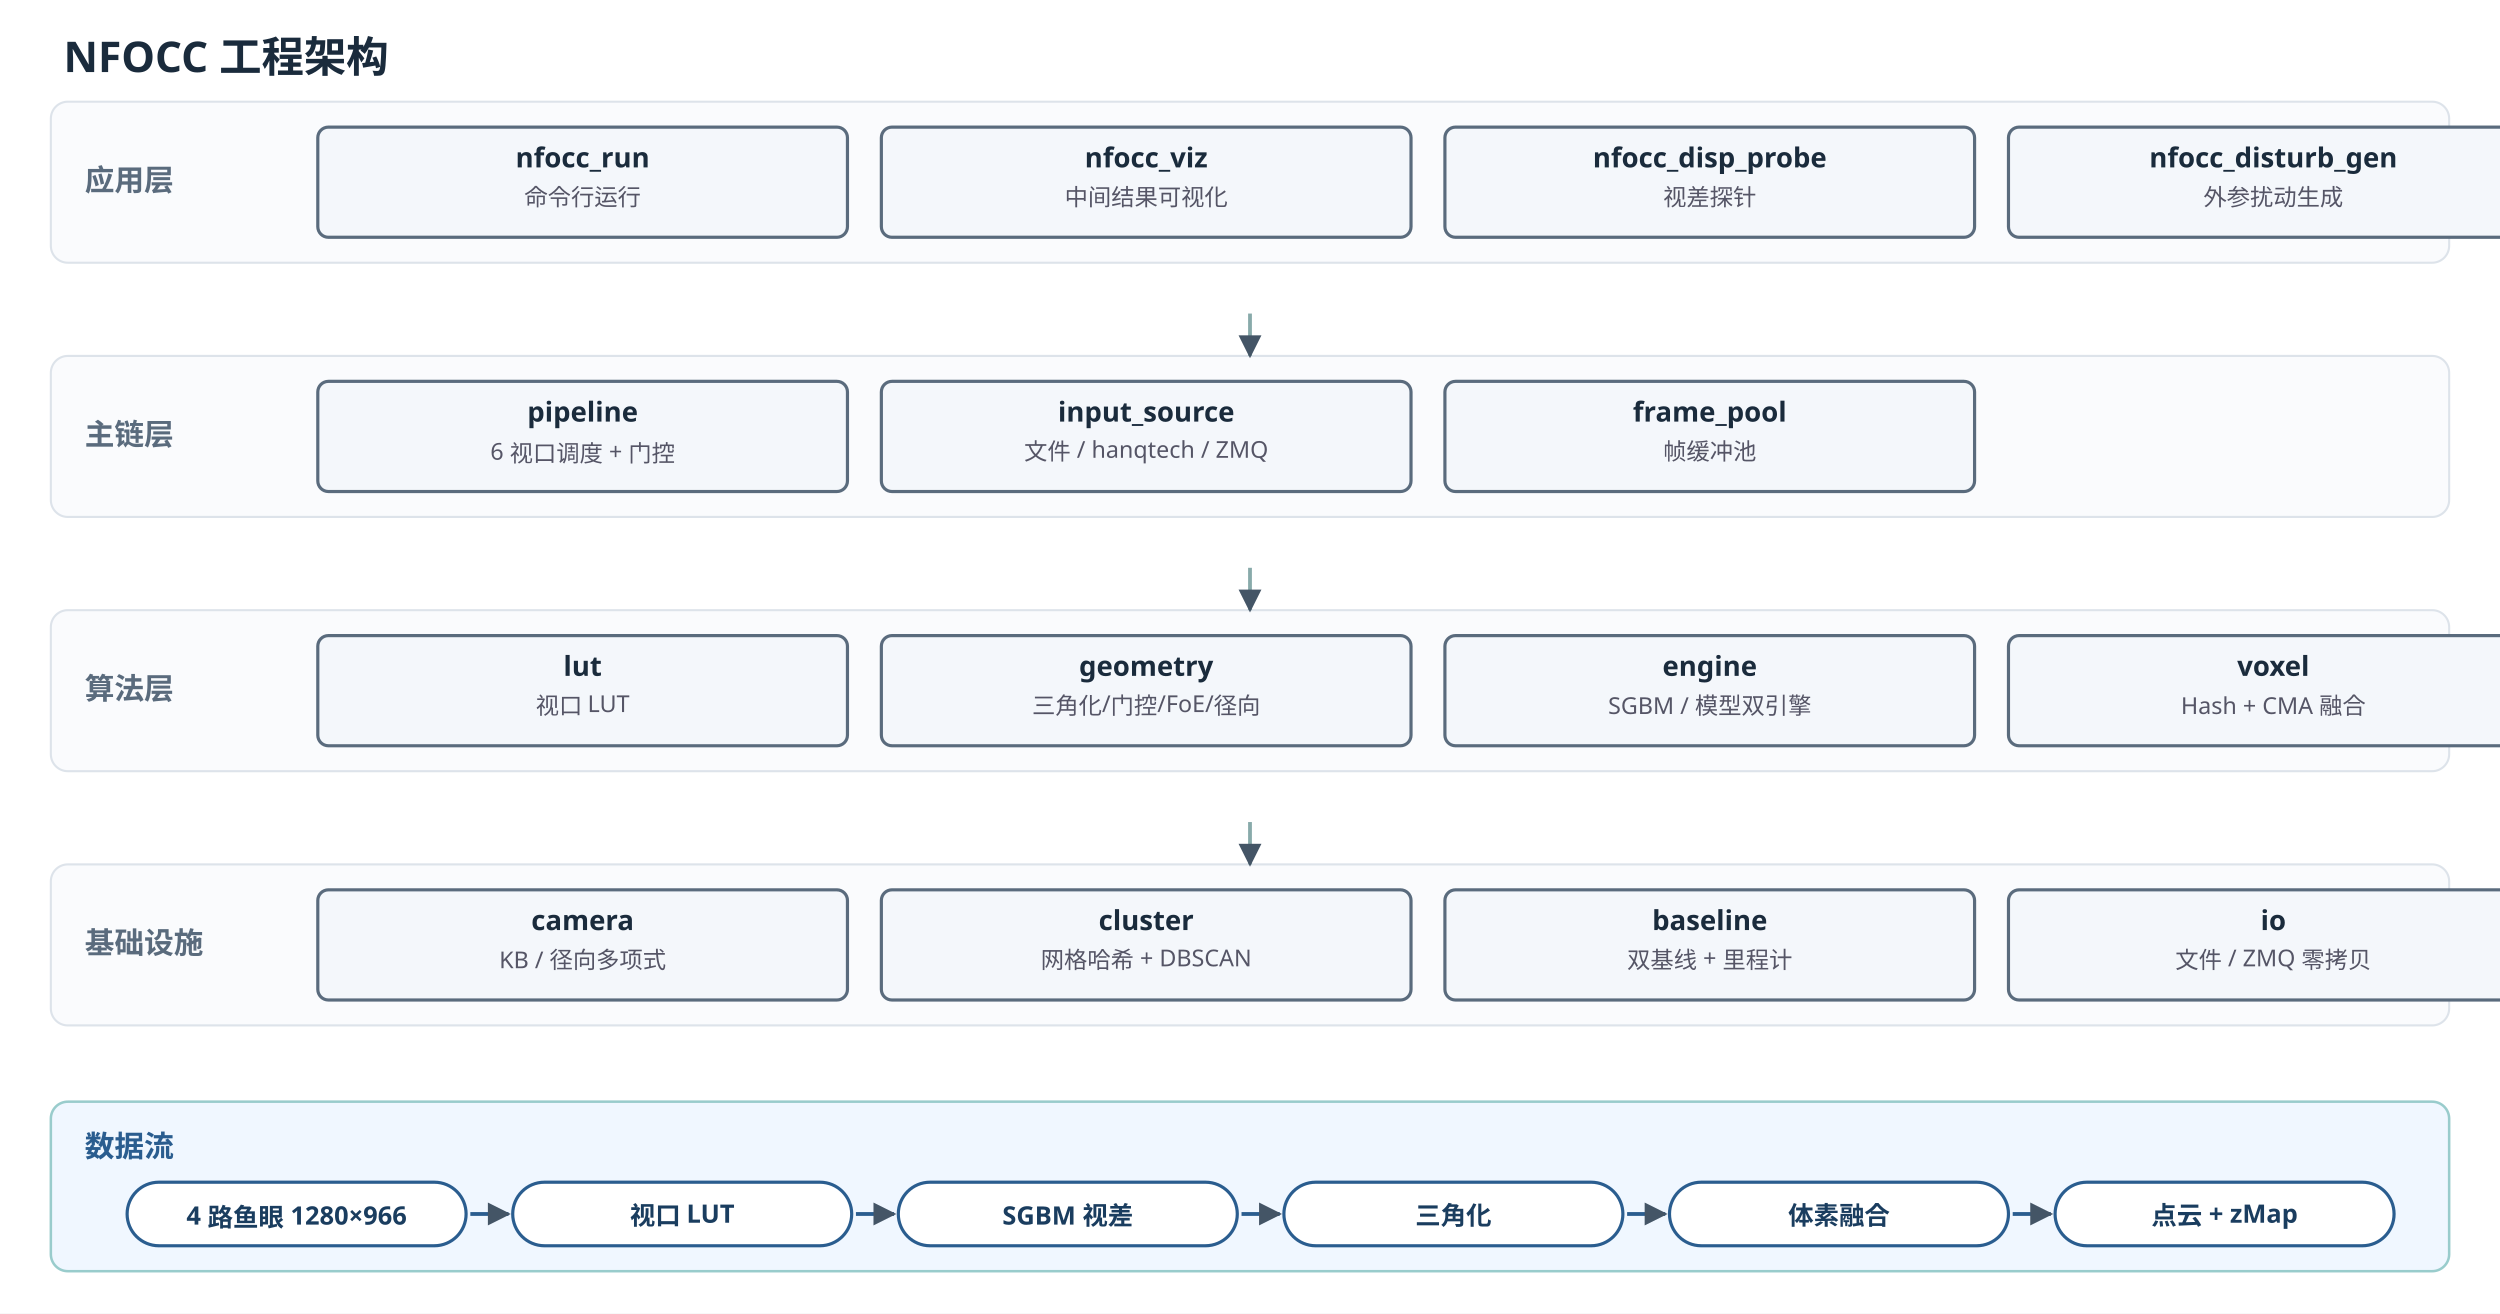
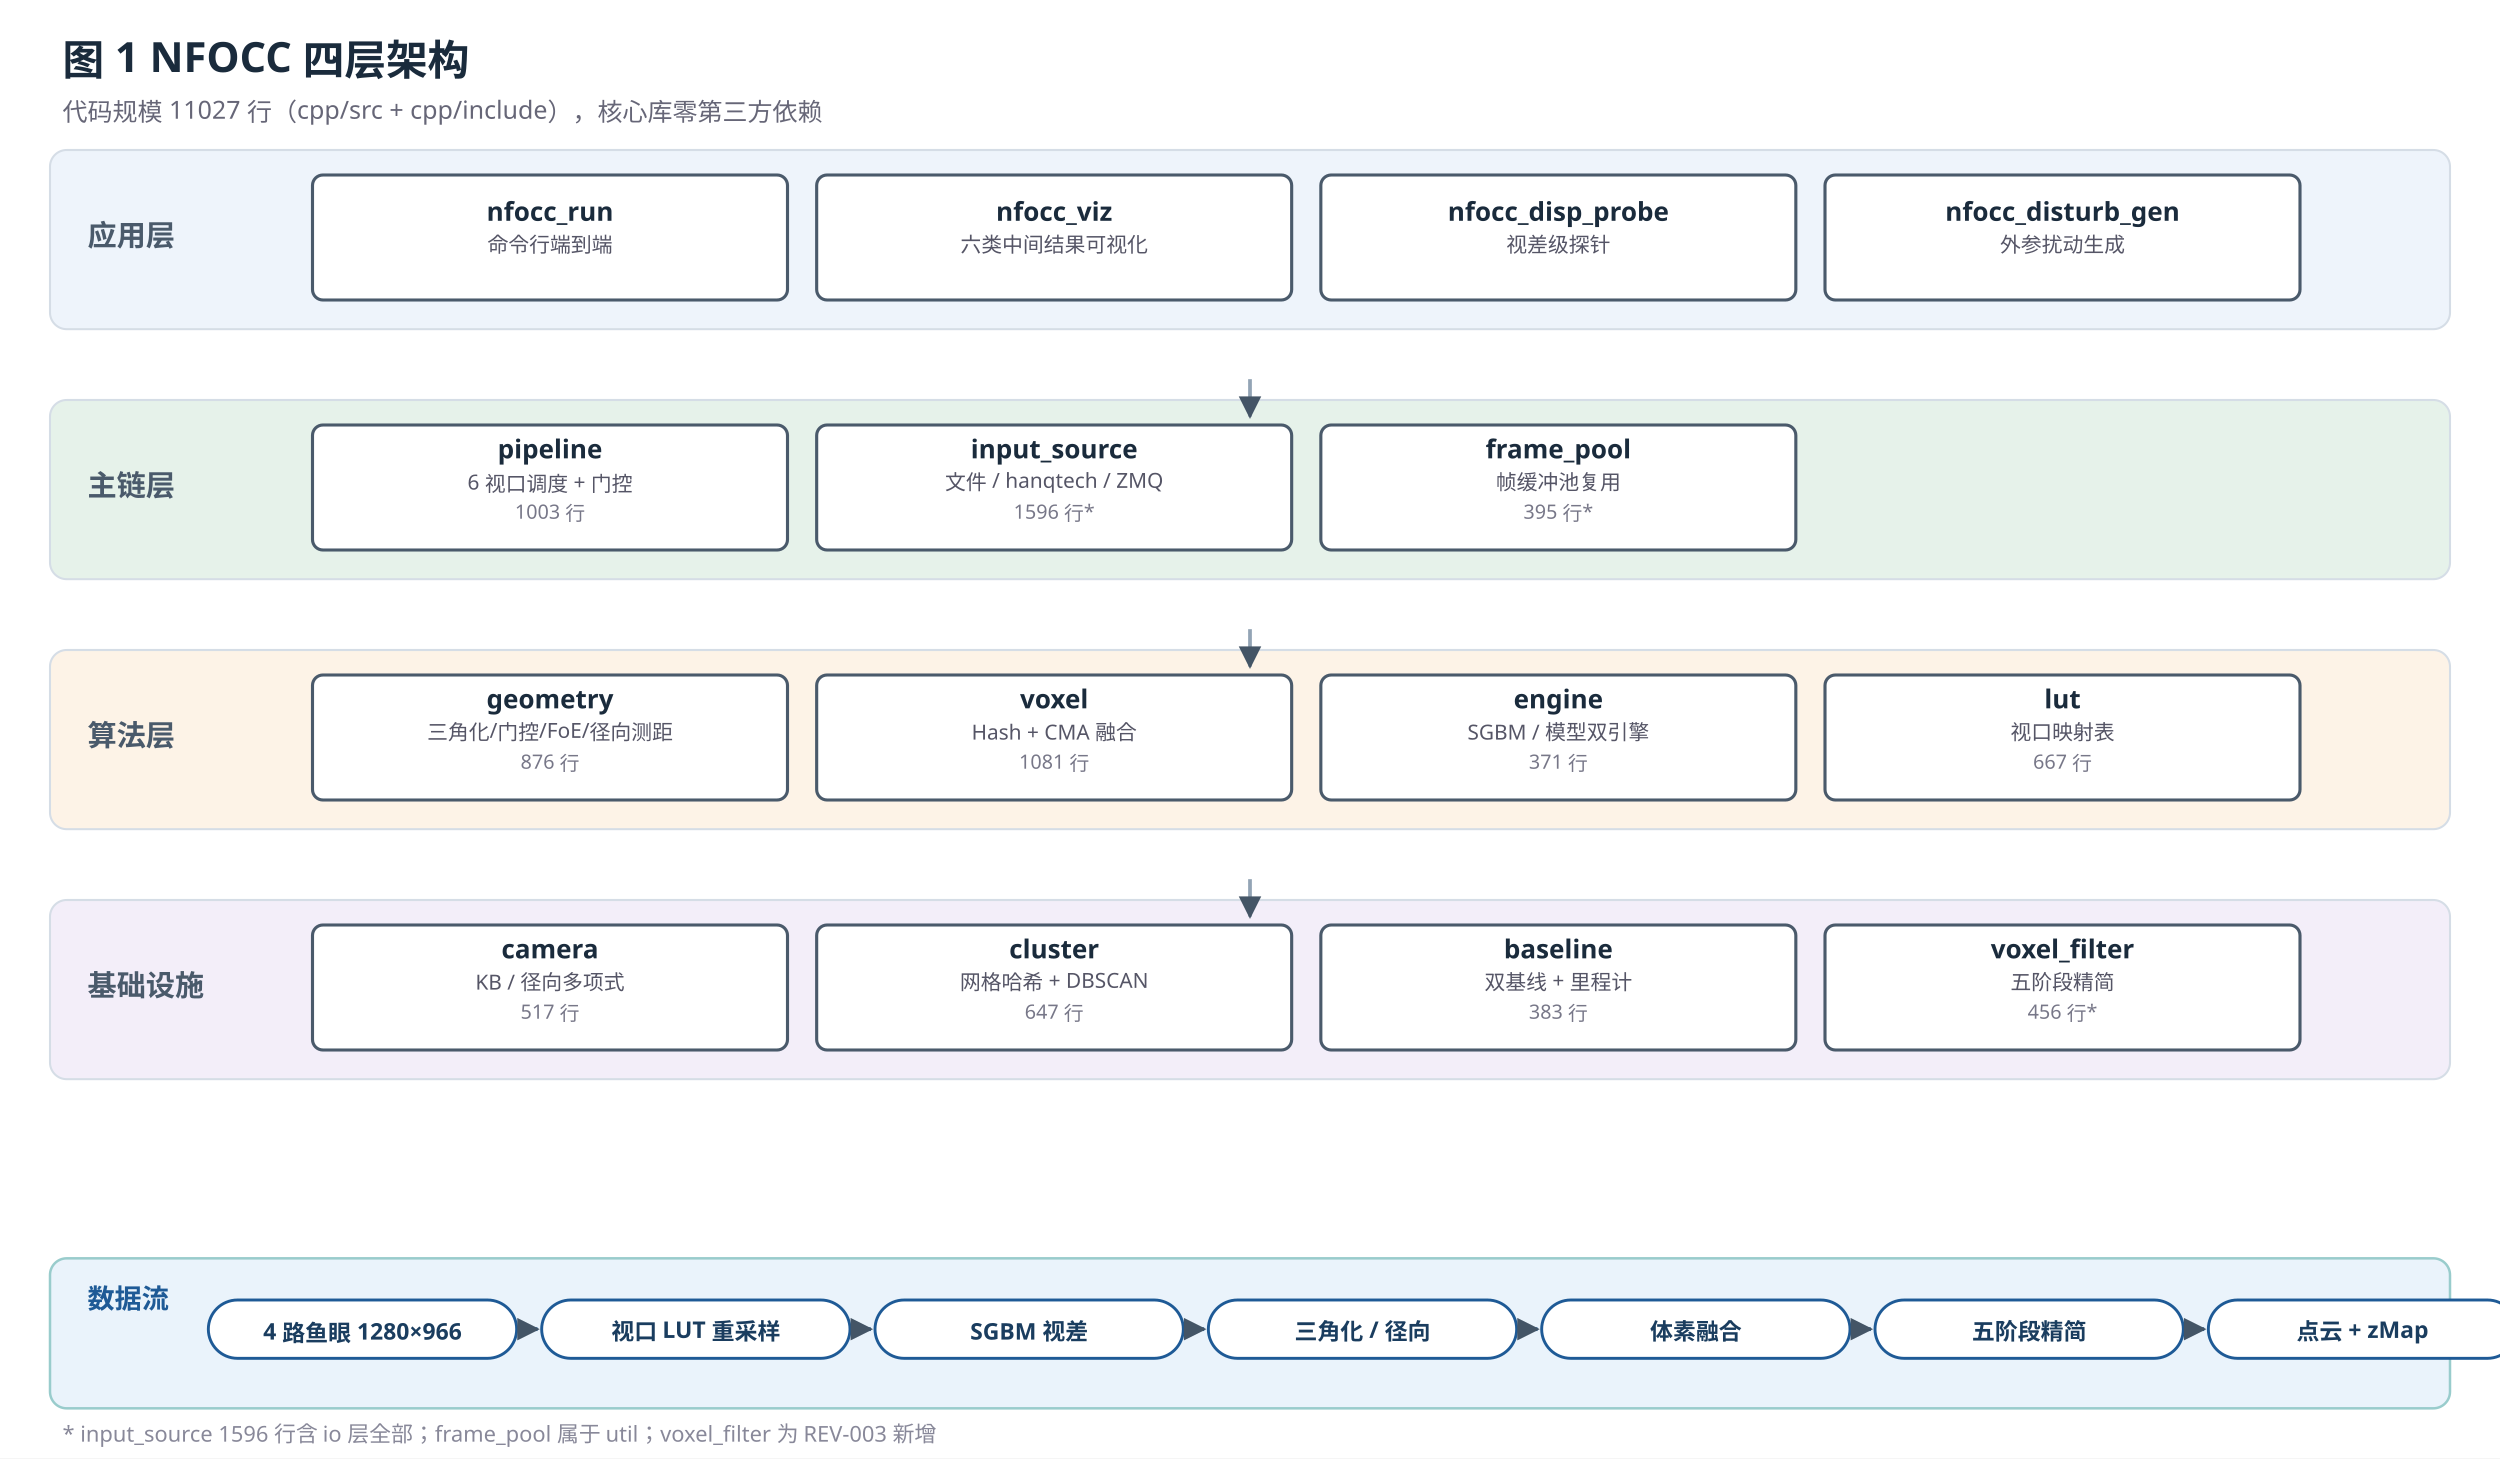
- <svg xmlns="http://www.w3.org/2000/svg" viewBox="0 0 1180 620" width="1180" height="620">
-   <rect width="1180" height="620" fill="#ffffff" />
+ <svg xmlns="http://www.w3.org/2000/svg" viewBox="0 0 1200 700" width="1200" height="700">
+   <rect width="1200" height="700" fill="#ffffff" />
  <style>text{font-family:"PingFang SC","Hiragino Sans GB",sans-serif;}</style>
  <defs>
-     <marker id="ar" viewBox="0 0 10 10" refX="9" refY="5" markerWidth="6" markerHeight="6" orient="auto-start-reverse">
-       <path d="M 0 0 L 10 5 L 0 10 z" fill="#456" />
+     <marker id="a" viewBox="0 0 10 10" refX="9" refY="5" markerWidth="6" markerHeight="6" orient="auto-start-reverse">
+       <path d="M0 0 L10 5 L0 10 z" fill="#456" />
    </marker>
  </defs>
-   <text x="30" y="34" font-size="20" fill="#1a2b3c" text-anchor="start" font-weight="600">NFOCC 工程架构</text>
-   <rect x="24" y="48" width="1132" height="76" rx="8" fill="#fafbfd" stroke="#dde3ea" stroke-width="1" />
-   <text x="40" y="90" font-size="14" fill="#5a6b7d" text-anchor="start" font-weight="600">应用层</text>
-   <rect x="150" y="60" width="250" height="52" rx="5" fill="#f4f7fb" stroke="#5a6b7d" stroke-width="1.5" />
-   <text x="275.0" y="79.0" font-size="13" fill="#1a2b3c" text-anchor="middle" font-weight="600">nfocc_run</text>
-   <text x="275.0" y="97.0" font-size="11" fill="#556" text-anchor="middle">命令行运行</text>
-   <rect x="416" y="60" width="250" height="52" rx="5" fill="#f4f7fb" stroke="#5a6b7d" stroke-width="1.5" />
-   <text x="541.0" y="79.0" font-size="13" fill="#1a2b3c" text-anchor="middle" font-weight="600">nfocc_viz</text>
-   <text x="541.0" y="97.0" font-size="11" fill="#556" text-anchor="middle">中间结果可视化</text>
-   <rect x="682" y="60" width="250" height="52" rx="5" fill="#f4f7fb" stroke="#5a6b7d" stroke-width="1.5" />
-   <text x="807.0" y="79.0" font-size="13" fill="#1a2b3c" text-anchor="middle" font-weight="600">nfocc_disp_probe</text>
-   <text x="807.0" y="97.0" font-size="11" fill="#556" text-anchor="middle">视差探针</text>
-   <rect x="948" y="60" width="250" height="52" rx="5" fill="#f4f7fb" stroke="#5a6b7d" stroke-width="1.5" />
-   <text x="1073.0" y="79.0" font-size="13" fill="#1a2b3c" text-anchor="middle" font-weight="600">nfocc_disturb_gen</text>
-   <text x="1073.0" y="97.0" font-size="11" fill="#556" text-anchor="middle">外参扰动生成</text>
-   <rect x="24" y="168" width="1132" height="76" rx="8" fill="#fafbfd" stroke="#dde3ea" stroke-width="1" />
-   <text x="40" y="210" font-size="14" fill="#5a6b7d" text-anchor="start" font-weight="600">主链层</text>
-   <rect x="150" y="180" width="250" height="52" rx="5" fill="#f4f7fb" stroke="#5a6b7d" stroke-width="1.5" />
-   <text x="275.0" y="199.0" font-size="13" fill="#1a2b3c" text-anchor="middle" font-weight="600">pipeline</text>
-   <text x="275.0" y="217.0" font-size="11" fill="#556" text-anchor="middle">6 视口调度 + 门控</text>
-   <rect x="416" y="180" width="250" height="52" rx="5" fill="#f4f7fb" stroke="#5a6b7d" stroke-width="1.5" />
-   <text x="541.0" y="199.0" font-size="13" fill="#1a2b3c" text-anchor="middle" font-weight="600">input_source</text>
-   <text x="541.0" y="217.0" font-size="11" fill="#556" text-anchor="middle">文件 / hanqtech / ZMQ</text>
-   <rect x="682" y="180" width="250" height="52" rx="5" fill="#f4f7fb" stroke="#5a6b7d" stroke-width="1.5" />
-   <text x="807.0" y="199.0" font-size="13" fill="#1a2b3c" text-anchor="middle" font-weight="600">frame_pool</text>
-   <text x="807.0" y="217.0" font-size="11" fill="#556" text-anchor="middle">帧缓冲池</text>
-   <rect x="24" y="288" width="1132" height="76" rx="8" fill="#fafbfd" stroke="#dde3ea" stroke-width="1" />
-   <text x="40" y="330" font-size="14" fill="#5a6b7d" text-anchor="start" font-weight="600">算法层</text>
-   <rect x="150" y="300" width="250" height="52" rx="5" fill="#f4f7fb" stroke="#5a6b7d" stroke-width="1.5" />
-   <text x="275.0" y="319.0" font-size="13" fill="#1a2b3c" text-anchor="middle" font-weight="600">lut</text>
-   <text x="275.0" y="337.0" font-size="11" fill="#556" text-anchor="middle">视口 LUT</text>
-   <rect x="416" y="300" width="250" height="52" rx="5" fill="#f4f7fb" stroke="#5a6b7d" stroke-width="1.5" />
-   <text x="541.0" y="319.0" font-size="13" fill="#1a2b3c" text-anchor="middle" font-weight="600">geometry</text>
-   <text x="541.0" y="337.0" font-size="11" fill="#556" text-anchor="middle">三角化/门控/FoE/径向</text>
-   <rect x="682" y="300" width="250" height="52" rx="5" fill="#f4f7fb" stroke="#5a6b7d" stroke-width="1.5" />
-   <text x="807.0" y="319.0" font-size="13" fill="#1a2b3c" text-anchor="middle" font-weight="600">engine</text>
-   <text x="807.0" y="337.0" font-size="11" fill="#556" text-anchor="middle">SGBM / 模型双引擎</text>
-   <rect x="948" y="300" width="250" height="52" rx="5" fill="#f4f7fb" stroke="#5a6b7d" stroke-width="1.5" />
-   <text x="1073.0" y="319.0" font-size="13" fill="#1a2b3c" text-anchor="middle" font-weight="600">voxel</text>
-   <text x="1073.0" y="337.0" font-size="11" fill="#556" text-anchor="middle">Hash + CMA 融合</text>
-   <rect x="24" y="408" width="1132" height="76" rx="8" fill="#fafbfd" stroke="#dde3ea" stroke-width="1" />
-   <text x="40" y="450" font-size="14" fill="#5a6b7d" text-anchor="start" font-weight="600">基础设施</text>
-   <rect x="150" y="420" width="250" height="52" rx="5" fill="#f4f7fb" stroke="#5a6b7d" stroke-width="1.5" />
-   <text x="275.0" y="439.0" font-size="13" fill="#1a2b3c" text-anchor="middle" font-weight="600">camera</text>
-   <text x="275.0" y="457.0" font-size="11" fill="#556" text-anchor="middle">KB / 径向多项式</text>
-   <rect x="416" y="420" width="250" height="52" rx="5" fill="#f4f7fb" stroke="#5a6b7d" stroke-width="1.5" />
-   <text x="541.0" y="439.0" font-size="13" fill="#1a2b3c" text-anchor="middle" font-weight="600">cluster</text>
-   <text x="541.0" y="457.0" font-size="11" fill="#556" text-anchor="middle">网格哈希 + DBSCAN</text>
-   <rect x="682" y="420" width="250" height="52" rx="5" fill="#f4f7fb" stroke="#5a6b7d" stroke-width="1.5" />
-   <text x="807.0" y="439.0" font-size="13" fill="#1a2b3c" text-anchor="middle" font-weight="600">baseline</text>
-   <text x="807.0" y="457.0" font-size="11" fill="#556" text-anchor="middle">双基线 + 里程计</text>
-   <rect x="948" y="420" width="250" height="52" rx="5" fill="#f4f7fb" stroke="#5a6b7d" stroke-width="1.5" />
-   <text x="1073.0" y="439.0" font-size="13" fill="#1a2b3c" text-anchor="middle" font-weight="600">io</text>
-   <text x="1073.0" y="457.0" font-size="11" fill="#556" text-anchor="middle">文件 / ZMQ 零拷贝</text>
-   <line x1="590" y1="148" x2="590" y2="168" stroke="#8aa" stroke-width="1.8" marker-end="url(#ar)" />
-   <line x1="590" y1="268" x2="590" y2="288" stroke="#8aa" stroke-width="1.8" marker-end="url(#ar)" />
-   <line x1="590" y1="388" x2="590" y2="408" stroke="#8aa" stroke-width="1.8" marker-end="url(#ar)" />
-   <rect x="24" y="520" width="1132" height="80" rx="8" fill="#f0f7ff" stroke="#9cc" stroke-width="1.2" />
-   <text x="40" y="546" font-size="14" fill="#2a5d8f" text-anchor="start" font-weight="600">数据流</text>
-   <rect x="60" y="558" width="160" height="30" rx="15" fill="#ffffff" stroke="#2a5d8f" stroke-width="1.5" />
-   <text x="140.0" y="578" font-size="12" fill="#1a3d5f" text-anchor="middle" font-weight="600">4 路鱼眼 1280×966</text>
-   <line x1="222" y1="573" x2="240" y2="573" stroke="#2a5d8f" stroke-width="1.8" marker-end="url(#ar)" />
-   <rect x="242" y="558" width="160" height="30" rx="15" fill="#ffffff" stroke="#2a5d8f" stroke-width="1.5" />
-   <text x="322.0" y="578" font-size="12" fill="#1a3d5f" text-anchor="middle" font-weight="600">视口 LUT</text>
-   <line x1="404" y1="573" x2="422" y2="573" stroke="#2a5d8f" stroke-width="1.8" marker-end="url(#ar)" />
-   <rect x="424" y="558" width="160" height="30" rx="15" fill="#ffffff" stroke="#2a5d8f" stroke-width="1.5" />
-   <text x="504.0" y="578" font-size="12" fill="#1a3d5f" text-anchor="middle" font-weight="600">SGBM 视差</text>
-   <line x1="586" y1="573" x2="604" y2="573" stroke="#2a5d8f" stroke-width="1.8" marker-end="url(#ar)" />
-   <rect x="606" y="558" width="160" height="30" rx="15" fill="#ffffff" stroke="#2a5d8f" stroke-width="1.5" />
-   <text x="686.0" y="578" font-size="12" fill="#1a3d5f" text-anchor="middle" font-weight="600">三角化</text>
-   <line x1="768" y1="573" x2="786" y2="573" stroke="#2a5d8f" stroke-width="1.8" marker-end="url(#ar)" />
-   <rect x="788" y="558" width="160" height="30" rx="15" fill="#ffffff" stroke="#2a5d8f" stroke-width="1.5" />
-   <text x="868.0" y="578" font-size="12" fill="#1a3d5f" text-anchor="middle" font-weight="600">体素融合</text>
-   <line x1="950" y1="573" x2="968" y2="573" stroke="#2a5d8f" stroke-width="1.8" marker-end="url(#ar)" />
-   <rect x="970" y="558" width="160" height="30" rx="15" fill="#ffffff" stroke="#2a5d8f" stroke-width="1.5" />
-   <text x="1050.0" y="578" font-size="12" fill="#1a3d5f" text-anchor="middle" font-weight="600">点云 + zMap</text>
+   <text x="30" y="36" font-size="20" fill="#1a2b3c" text-anchor="start" font-weight="600">图 1  NFOCC 四层架构</text>
+   <text x="30" y="58" font-size="12" fill="#667" text-anchor="start">代码规模 11027 行（cpp/src + cpp/include），核心库零第三方依赖</text>
+   <rect x="24" y="72" width="1152" height="86" rx="8" fill="#eef4fb" stroke="#d5dde6" stroke-width="1" />
+   <text x="42" y="118" font-size="14" fill="#4a5a6b" text-anchor="start" font-weight="600">应用层</text>
+   <rect x="150" y="84" width="228" height="60" rx="5" fill="#ffffff" stroke="#4a5a6b" stroke-width="1.5" />
+   <text x="264.0" y="106.0" font-size="12.5" fill="#1a2b3c" text-anchor="middle" font-weight="600">nfocc_run</text>
+   <text x="264.0" y="121.0" font-size="10.0" fill="#556" text-anchor="middle">命令行端到端</text>
+   <rect x="392" y="84" width="228" height="60" rx="5" fill="#ffffff" stroke="#4a5a6b" stroke-width="1.5" />
+   <text x="506.0" y="106.0" font-size="12.5" fill="#1a2b3c" text-anchor="middle" font-weight="600">nfocc_viz</text>
+   <text x="506.0" y="121.0" font-size="10.0" fill="#556" text-anchor="middle">六类中间结果可视化</text>
+   <rect x="634" y="84" width="228" height="60" rx="5" fill="#ffffff" stroke="#4a5a6b" stroke-width="1.5" />
+   <text x="748.0" y="106.0" font-size="12.5" fill="#1a2b3c" text-anchor="middle" font-weight="600">nfocc_disp_probe</text>
+   <text x="748.0" y="121.0" font-size="10.0" fill="#556" text-anchor="middle">视差级探针</text>
+   <rect x="876" y="84" width="228" height="60" rx="5" fill="#ffffff" stroke="#4a5a6b" stroke-width="1.5" />
+   <text x="990.0" y="106.0" font-size="12.5" fill="#1a2b3c" text-anchor="middle" font-weight="600">nfocc_disturb_gen</text>
+   <text x="990.0" y="121.0" font-size="10.0" fill="#556" text-anchor="middle">外参扰动生成</text>
+   <rect x="24" y="192" width="1152" height="86" rx="8" fill="#e6f2ea" stroke="#d5dde6" stroke-width="1" />
+   <text x="42" y="238" font-size="14" fill="#4a5a6b" text-anchor="start" font-weight="600">主链层</text>
+   <rect x="150" y="204" width="228" height="60" rx="5" fill="#ffffff" stroke="#4a5a6b" stroke-width="1.5" />
+   <text x="264.0" y="220.0" font-size="12.5" fill="#1a2b3c" text-anchor="middle" font-weight="600">pipeline</text>
+   <text x="264.0" y="235.0" font-size="10.0" fill="#556" text-anchor="middle">6 视口调度 + 门控</text>
+   <text x="264.0" y="249.0" font-size="9.5" fill="#778" text-anchor="middle">1003 行</text>
+   <rect x="392" y="204" width="228" height="60" rx="5" fill="#ffffff" stroke="#4a5a6b" stroke-width="1.5" />
+   <text x="506.0" y="220.0" font-size="12.5" fill="#1a2b3c" text-anchor="middle" font-weight="600">input_source</text>
+   <text x="506.0" y="235.0" font-size="10.0" fill="#556" text-anchor="middle">文件 / hanqtech / ZMQ</text>
+   <text x="506.0" y="249.0" font-size="9.5" fill="#778" text-anchor="middle">1596 行*</text>
+   <rect x="634" y="204" width="228" height="60" rx="5" fill="#ffffff" stroke="#4a5a6b" stroke-width="1.5" />
+   <text x="748.0" y="220.0" font-size="12.5" fill="#1a2b3c" text-anchor="middle" font-weight="600">frame_pool</text>
+   <text x="748.0" y="235.0" font-size="10.0" fill="#556" text-anchor="middle">帧缓冲池复用</text>
+   <text x="748.0" y="249.0" font-size="9.5" fill="#778" text-anchor="middle">395 行*</text>
+   <rect x="24" y="312" width="1152" height="86" rx="8" fill="#fdf3e7" stroke="#d5dde6" stroke-width="1" />
+   <text x="42" y="358" font-size="14" fill="#4a5a6b" text-anchor="start" font-weight="600">算法层</text>
+   <rect x="150" y="324" width="228" height="60" rx="5" fill="#ffffff" stroke="#4a5a6b" stroke-width="1.5" />
+   <text x="264.0" y="340.0" font-size="12.5" fill="#1a2b3c" text-anchor="middle" font-weight="600">geometry</text>
+   <text x="264.0" y="355.0" font-size="10.0" fill="#556" text-anchor="middle">三角化/门控/FoE/径向测距</text>
+   <text x="264.0" y="369.0" font-size="9.5" fill="#778" text-anchor="middle">876 行</text>
+   <rect x="392" y="324" width="228" height="60" rx="5" fill="#ffffff" stroke="#4a5a6b" stroke-width="1.5" />
+   <text x="506.0" y="340.0" font-size="12.5" fill="#1a2b3c" text-anchor="middle" font-weight="600">voxel</text>
+   <text x="506.0" y="355.0" font-size="10.0" fill="#556" text-anchor="middle">Hash + CMA 融合</text>
+   <text x="506.0" y="369.0" font-size="9.5" fill="#778" text-anchor="middle">1081 行</text>
+   <rect x="634" y="324" width="228" height="60" rx="5" fill="#ffffff" stroke="#4a5a6b" stroke-width="1.5" />
+   <text x="748.0" y="340.0" font-size="12.5" fill="#1a2b3c" text-anchor="middle" font-weight="600">engine</text>
+   <text x="748.0" y="355.0" font-size="10.0" fill="#556" text-anchor="middle">SGBM / 模型双引擎</text>
+   <text x="748.0" y="369.0" font-size="9.5" fill="#778" text-anchor="middle">371 行</text>
+   <rect x="876" y="324" width="228" height="60" rx="5" fill="#ffffff" stroke="#4a5a6b" stroke-width="1.5" />
+   <text x="990.0" y="340.0" font-size="12.5" fill="#1a2b3c" text-anchor="middle" font-weight="600">lut</text>
+   <text x="990.0" y="355.0" font-size="10.0" fill="#556" text-anchor="middle">视口映射表</text>
+   <text x="990.0" y="369.0" font-size="9.5" fill="#778" text-anchor="middle">667 行</text>
+   <rect x="24" y="432" width="1152" height="86" rx="8" fill="#f3eef9" stroke="#d5dde6" stroke-width="1" />
+   <text x="42" y="478" font-size="14" fill="#4a5a6b" text-anchor="start" font-weight="600">基础设施</text>
+   <rect x="150" y="444" width="228" height="60" rx="5" fill="#ffffff" stroke="#4a5a6b" stroke-width="1.5" />
+   <text x="264.0" y="460.0" font-size="12.5" fill="#1a2b3c" text-anchor="middle" font-weight="600">camera</text>
+   <text x="264.0" y="475.0" font-size="10.0" fill="#556" text-anchor="middle">KB / 径向多项式</text>
+   <text x="264.0" y="489.0" font-size="9.5" fill="#778" text-anchor="middle">517 行</text>
+   <rect x="392" y="444" width="228" height="60" rx="5" fill="#ffffff" stroke="#4a5a6b" stroke-width="1.5" />
+   <text x="506.0" y="460.0" font-size="12.5" fill="#1a2b3c" text-anchor="middle" font-weight="600">cluster</text>
+   <text x="506.0" y="475.0" font-size="10.0" fill="#556" text-anchor="middle">网格哈希 + DBSCAN</text>
+   <text x="506.0" y="489.0" font-size="9.5" fill="#778" text-anchor="middle">647 行</text>
+   <rect x="634" y="444" width="228" height="60" rx="5" fill="#ffffff" stroke="#4a5a6b" stroke-width="1.5" />
+   <text x="748.0" y="460.0" font-size="12.5" fill="#1a2b3c" text-anchor="middle" font-weight="600">baseline</text>
+   <text x="748.0" y="475.0" font-size="10.0" fill="#556" text-anchor="middle">双基线 + 里程计</text>
+   <text x="748.0" y="489.0" font-size="9.5" fill="#778" text-anchor="middle">383 行</text>
+   <rect x="876" y="444" width="228" height="60" rx="5" fill="#ffffff" stroke="#4a5a6b" stroke-width="1.5" />
+   <text x="990.0" y="460.0" font-size="12.5" fill="#1a2b3c" text-anchor="middle" font-weight="600">voxel_filter</text>
+   <text x="990.0" y="475.0" font-size="10.0" fill="#556" text-anchor="middle">五阶段精简</text>
+   <text x="990.0" y="489.0" font-size="9.5" fill="#778" text-anchor="middle">456 行*</text>
+   <line x1="600.0" y1="182" x2="600.0" y2="200" stroke="#93a4b5" stroke-width="1.8" marker-end="url(#a)" />
+   <line x1="600.0" y1="302" x2="600.0" y2="320" stroke="#93a4b5" stroke-width="1.8" marker-end="url(#a)" />
+   <line x1="600.0" y1="422" x2="600.0" y2="440" stroke="#93a4b5" stroke-width="1.8" marker-end="url(#a)" />
+   <rect x="24" y="604" width="1152" height="72" rx="8" fill="#eaf3fb" stroke="#9cc" stroke-width="1.2" />
+   <text x="42" y="628" font-size="13" fill="#1e5a96" text-anchor="start" font-weight="600">数据流</text>
+   <rect x="100" y="624" width="148" height="28" rx="14" fill="#fff" stroke="#1e5a96" stroke-width="1.4" />
+   <text x="174.0" y="643" font-size="11" fill="#1a3d5f" text-anchor="middle" font-weight="600">4 路鱼眼 1280×966</text>
+   <line x1="249" y1="638" x2="258" y2="638" stroke="#1e5a96" stroke-width="1.8" marker-end="url(#a)" />
+   <rect x="260" y="624" width="148" height="28" rx="14" fill="#fff" stroke="#1e5a96" stroke-width="1.4" />
+   <text x="334.0" y="643" font-size="11" fill="#1a3d5f" text-anchor="middle" font-weight="600">视口 LUT 重采样</text>
+   <line x1="409" y1="638" x2="418" y2="638" stroke="#1e5a96" stroke-width="1.8" marker-end="url(#a)" />
+   <rect x="420" y="624" width="148" height="28" rx="14" fill="#fff" stroke="#1e5a96" stroke-width="1.4" />
+   <text x="494.0" y="643" font-size="11" fill="#1a3d5f" text-anchor="middle" font-weight="600">SGBM 视差</text>
+   <line x1="569" y1="638" x2="578" y2="638" stroke="#1e5a96" stroke-width="1.8" marker-end="url(#a)" />
+   <rect x="580" y="624" width="148" height="28" rx="14" fill="#fff" stroke="#1e5a96" stroke-width="1.4" />
+   <text x="654.0" y="643" font-size="11" fill="#1a3d5f" text-anchor="middle" font-weight="600">三角化 / 径向</text>
+   <line x1="729" y1="638" x2="738" y2="638" stroke="#1e5a96" stroke-width="1.8" marker-end="url(#a)" />
+   <rect x="740" y="624" width="148" height="28" rx="14" fill="#fff" stroke="#1e5a96" stroke-width="1.4" />
+   <text x="814.0" y="643" font-size="11" fill="#1a3d5f" text-anchor="middle" font-weight="600">体素融合</text>
+   <line x1="889" y1="638" x2="898" y2="638" stroke="#1e5a96" stroke-width="1.8" marker-end="url(#a)" />
+   <rect x="900" y="624" width="148" height="28" rx="14" fill="#fff" stroke="#1e5a96" stroke-width="1.4" />
+   <text x="974.0" y="643" font-size="11" fill="#1a3d5f" text-anchor="middle" font-weight="600">五阶段精简</text>
+   <line x1="1049" y1="638" x2="1058" y2="638" stroke="#1e5a96" stroke-width="1.8" marker-end="url(#a)" />
+   <rect x="1060" y="624" width="148" height="28" rx="14" fill="#fff" stroke="#1e5a96" stroke-width="1.4" />
+   <text x="1134.0" y="643" font-size="11" fill="#1a3d5f" text-anchor="middle" font-weight="600">点云 + zMap</text>
+   <text x="30" y="692" font-size="10.5" fill="#889" text-anchor="start">* input_source 1596 行含 io 层全部；frame_pool 属于 util；voxel_filter 为 REV-003 新增</text>
</svg>
